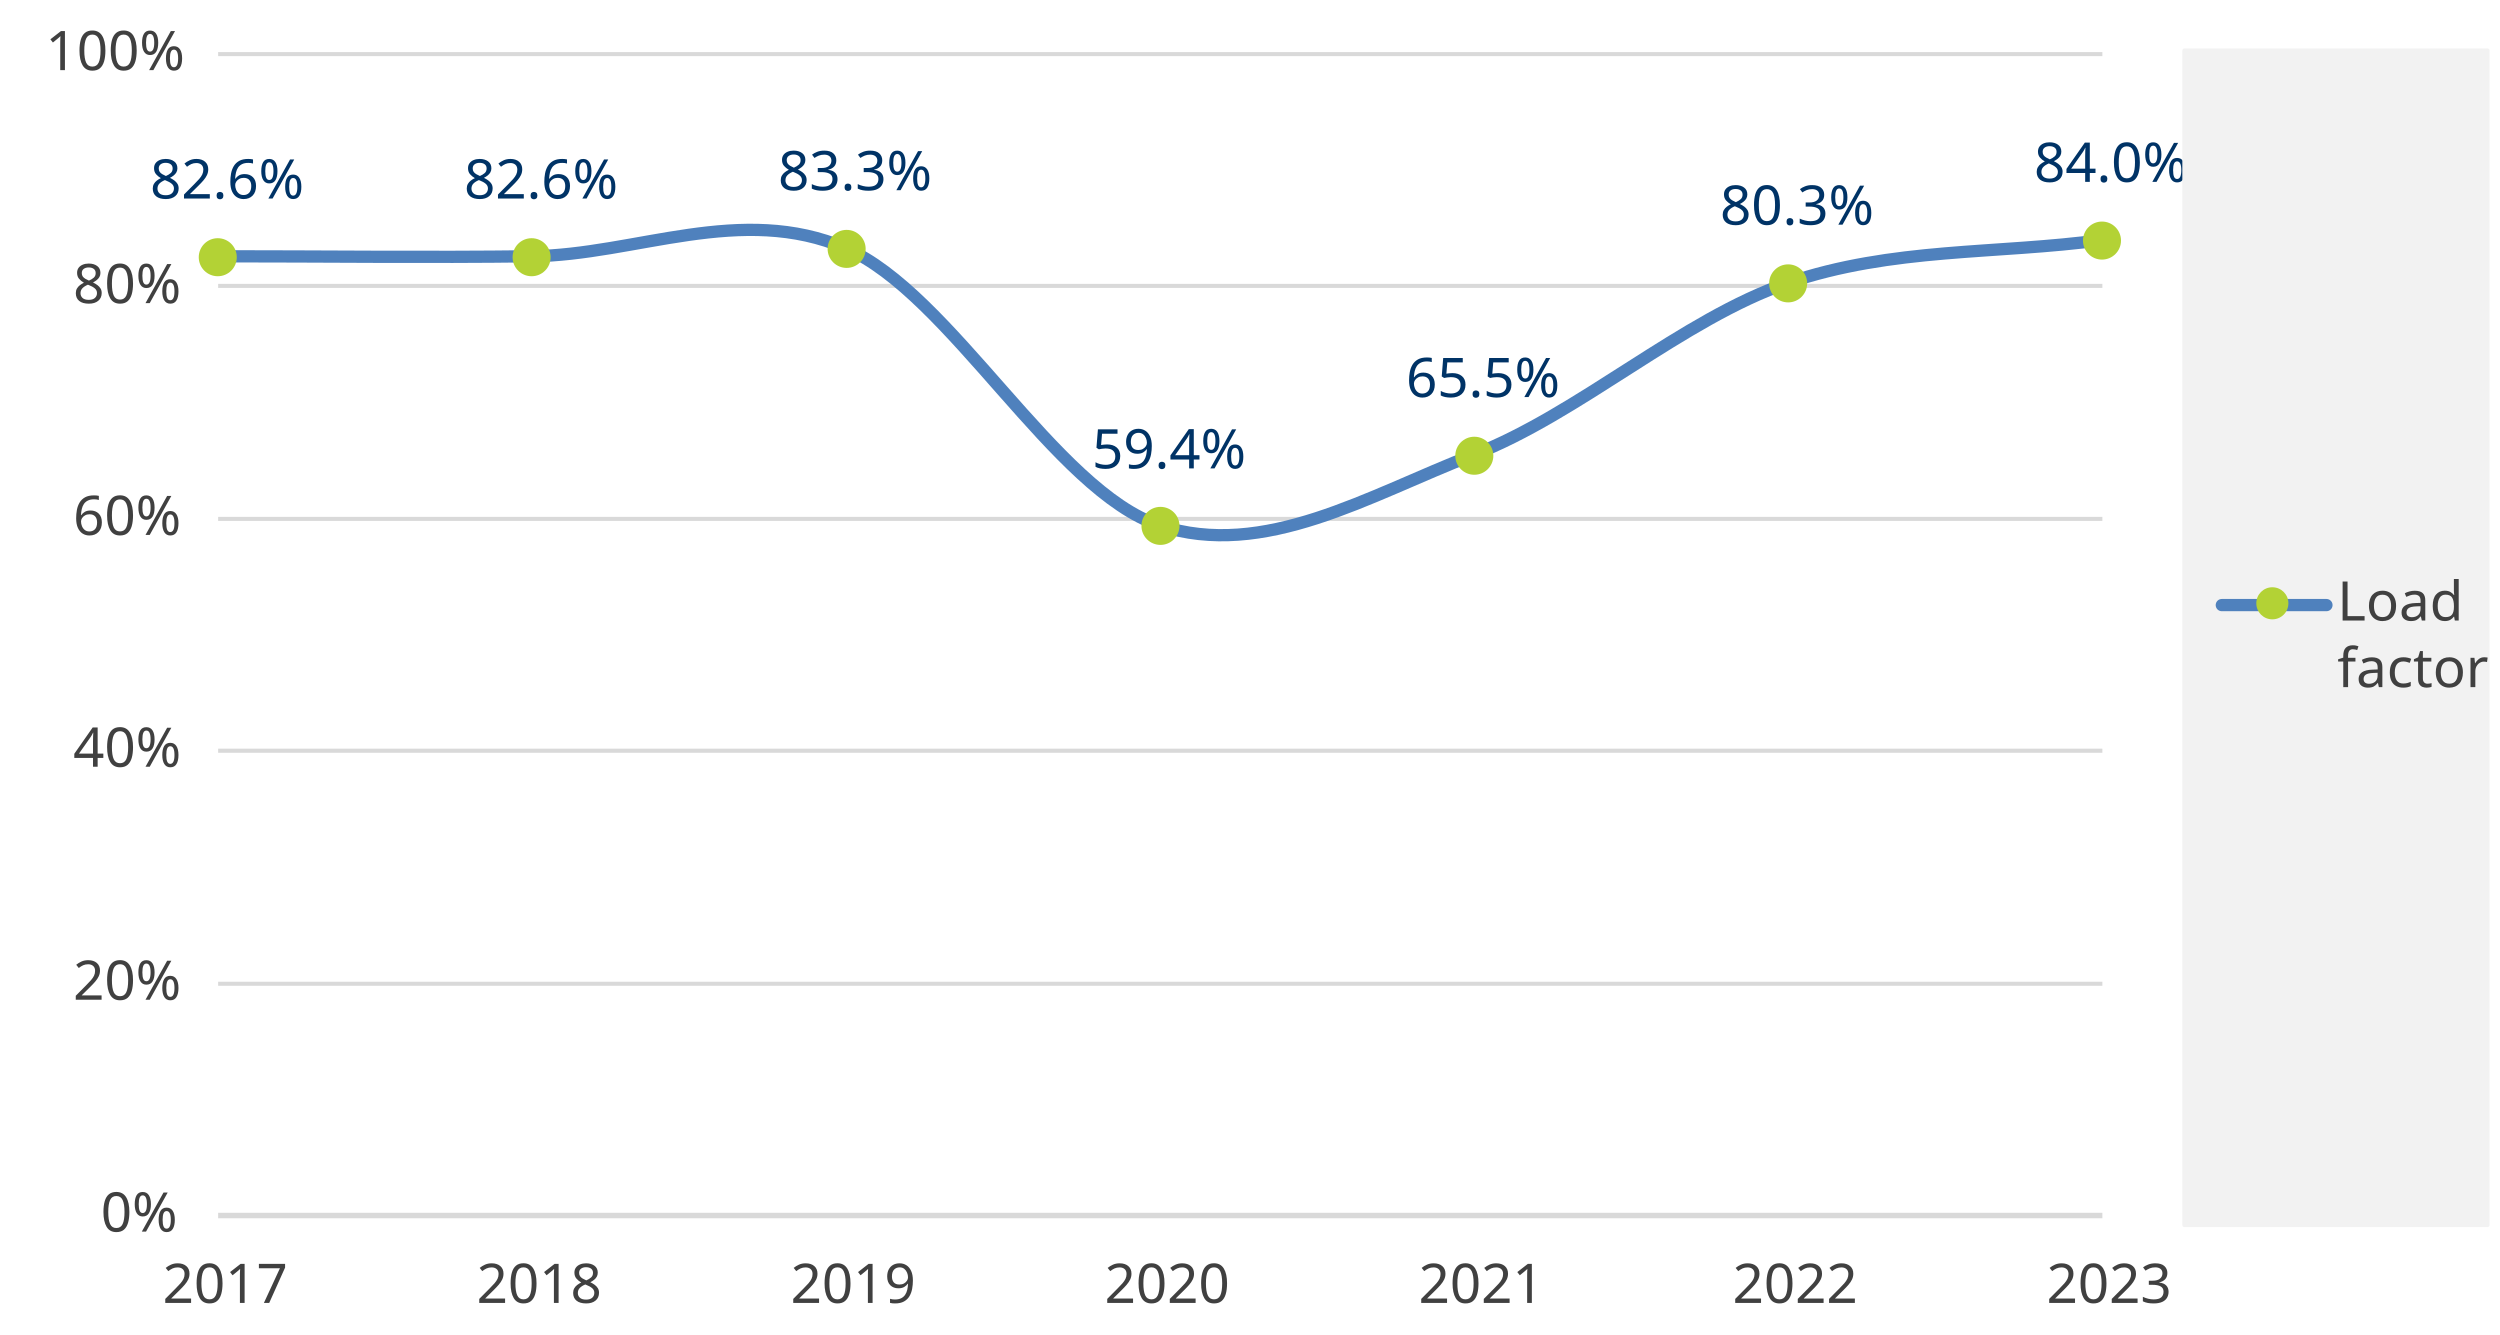
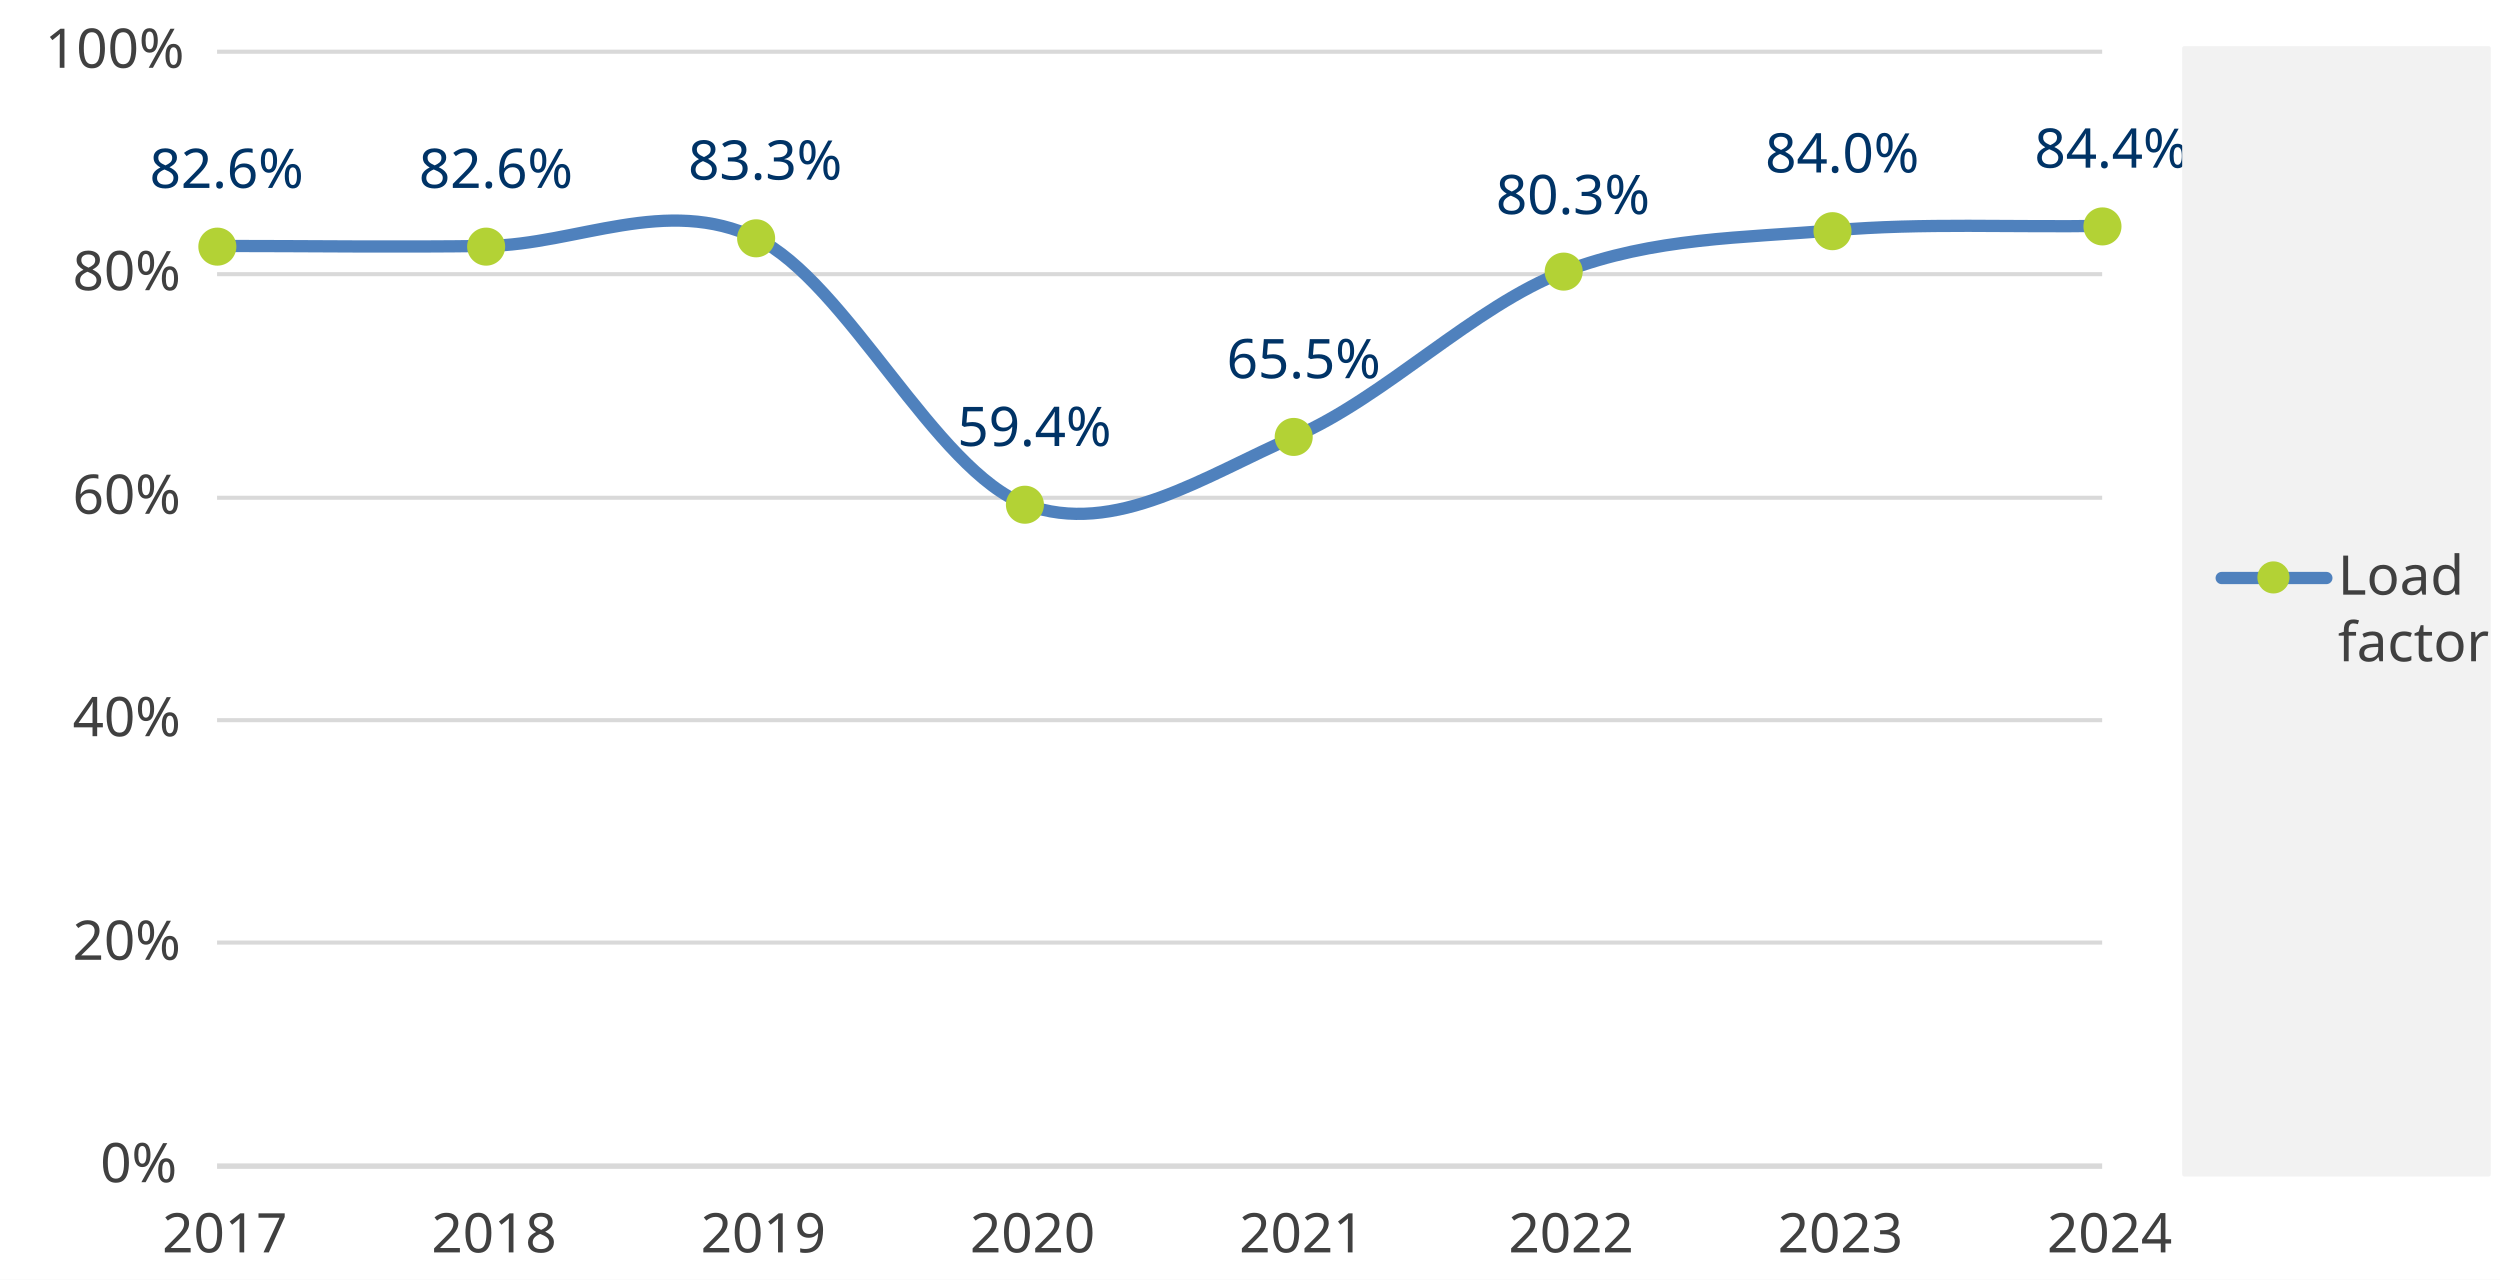
- <svg xmlns="http://www.w3.org/2000/svg" width="2103" height="1123" xml:space="preserve" overflow="hidden">
+ <svg xmlns="http://www.w3.org/2000/svg" width="2102" height="1076" xml:space="preserve" overflow="hidden">
  <defs>
    <clipPath id="clip0">
-       <rect x="699" y="56" width="2103" height="1123" />
+       <rect x="707" y="56" width="2102" height="1076" />
    </clipPath>
  </defs>
-   <g clip-path="url(#clip0)" transform="translate(-699 -56)">
-     <rect x="699" y="56" width="2103" height="1123" fill="#FFFFFF" />
+   <g clip-path="url(#clip0)" transform="translate(-707 -56)">
+     <rect x="707" y="56" width="2102" height="1076" fill="#FFFFFF" />
    <g>
-       <path d="M882.5 883.529 2467.5 883.529M882.5 687.523 2467.5 687.523M882.5 492.516 2467.5 492.516M882.5 296.51 2467.5 296.51M882.5 101.5 2467.5 101.5" stroke="#D9D9D9" stroke-width="3.438" stroke-linejoin="round" stroke-miterlimit="10" fill="none" />
+       <path d="M889.5 848.528 2474.5 848.528M889.5 661.522 2474.5 661.522M889.5 474.516 2474.5 474.516M889.5 286.51 2474.5 286.51M889.5 99.5 2474.5 99.5" stroke="#D9D9D9" stroke-width="3.438" stroke-linejoin="round" stroke-miterlimit="10" fill="none" />
    </g>
    <g>
-       <path d="M882.5 1078.5 2467.5 1078.5" stroke="#D9D9D9" stroke-width="4.583" stroke-linejoin="round" stroke-miterlimit="10" fill="none" fill-rule="evenodd" />
+       <path d="M889.5 1036.5 2474.5 1036.5" stroke="#D9D9D9" stroke-width="4.583" stroke-linejoin="round" stroke-miterlimit="10" fill="none" fill-rule="evenodd" />
    </g>
    <g>
-       <path d="M882 271.577C970.056 271.577 1058.11 272.716 1146.17 271.577 1234.22 270.438 1322.28 227 1410.33 264.744 1498.39 302.488 1586.44 469.083 1674.5 498.041 1762.56 527 1850.61 472.499 1938.67 438.497 2026.72 404.495 2114.78 324.125 2202.83 294.028 2290.89 263.93 2378.94 269.95 2467 257.911" stroke="#4F81BD" stroke-width="10.312" stroke-linecap="round" stroke-linejoin="round" stroke-miterlimit="10" fill="none" />
+       <path d="M890 262.794C965.476 262.794 1040.95 263.888 1116.43 262.794 1191.9 261.701 1267.38 220 1342.86 256.234 1418.33 292.469 1493.81 452.399 1569.29 480.2 1644.76 508 1720.24 455.679 1795.71 423.037 1871.19 390.395 1946.67 313.241 2022.14 284.348 2097.62 255.454 2173.1 256.078 2248.57 249.675 2324.05 243.271 2399.52 247.176 2475 245.927" stroke="#4F81BD" stroke-width="10.312" stroke-linecap="round" stroke-linejoin="round" stroke-miterlimit="10" fill="none" />
    </g>
    <g>
-       <path d="M898.188 272.375C898.188 281.211 891.024 288.374 882.188 288.374 873.351 288.374 866.188 281.211 866.188 272.375 866.188 263.538 873.351 256.375 882.188 256.375 891.024 256.375 898.188 263.538 898.188 272.375Z" fill="#B3D235" />
-       <path d="M1162.19 272.375C1162.19 281.211 1155.02 288.374 1146.19 288.374 1137.35 288.374 1130.19 281.211 1130.19 272.375 1130.19 263.538 1137.35 256.375 1146.19 256.375 1155.02 256.375 1162.19 263.538 1162.19 272.375Z" fill="#B3D235" />
-       <path d="M1427.19 265.374C1427.19 274.211 1420.02 281.374 1411.19 281.374 1402.35 281.374 1395.19 274.211 1395.19 265.374 1395.19 256.538 1402.35 249.374 1411.19 249.374 1420.02 249.374 1427.19 256.538 1427.19 265.374Z" fill="#B3D235" />
-       <path d="M1691.19 498.374C1691.19 507.211 1684.02 514.374 1675.19 514.374 1666.35 514.374 1659.19 507.211 1659.19 498.374 1659.19 489.538 1666.35 482.375 1675.19 482.375 1684.02 482.375 1691.19 489.538 1691.19 498.374Z" fill="#B3D235" />
-       <path d="M1955.19 439.375C1955.19 448.211 1948.02 455.374 1939.19 455.374 1930.35 455.374 1923.19 448.211 1923.19 439.375 1923.19 430.538 1930.35 423.375 1939.19 423.375 1948.02 423.375 1955.19 430.538 1955.19 439.375Z" fill="#B3D235" />
-       <path d="M2219.19 294.375C2219.19 303.211 2212.02 310.374 2203.19 310.374 2194.35 310.374 2187.19 303.211 2187.19 294.375 2187.19 285.538 2194.35 278.375 2203.19 278.375 2212.02 278.375 2219.19 285.538 2219.19 294.375Z" fill="#B3D235" />
-       <path d="M2483.19 258.374C2483.19 267.211 2476.02 274.374 2467.19 274.374 2458.35 274.374 2451.19 267.211 2451.19 258.374 2451.19 249.538 2458.35 242.375 2467.19 242.375 2476.02 242.375 2483.19 249.538 2483.19 258.374Z" fill="#B3D235" />
+       <path d="M905.75 263.375C905.75 272.211 898.587 279.374 889.75 279.374 880.914 279.374 873.75 272.211 873.75 263.375 873.75 254.538 880.914 247.375 889.75 247.375 898.587 247.375 905.75 254.538 905.75 263.375Z" fill="#B3D235" />
+       <path d="M1131.75 263.375C1131.75 272.211 1124.59 279.374 1115.75 279.374 1106.91 279.374 1099.75 272.211 1099.75 263.375 1099.75 254.538 1106.91 247.375 1115.75 247.375 1124.59 247.375 1131.75 254.538 1131.75 263.375Z" fill="#B3D235" />
+       <path d="M1358.75 256.374C1358.75 265.211 1351.59 272.374 1342.75 272.374 1333.91 272.374 1326.75 265.211 1326.75 256.374 1326.75 247.538 1333.91 240.375 1342.75 240.375 1351.59 240.375 1358.75 247.538 1358.75 256.374Z" fill="#B3D235" />
+       <path d="M1584.75 480.374C1584.75 489.211 1577.59 496.374 1568.75 496.374 1559.91 496.374 1552.75 489.211 1552.75 480.374 1552.75 471.538 1559.91 464.375 1568.75 464.375 1577.59 464.375 1584.75 471.538 1584.75 480.374Z" fill="#B3D235" />
+       <path d="M1810.75 423.374C1810.75 432.211 1803.59 439.374 1794.75 439.374 1785.91 439.374 1778.75 432.211 1778.75 423.374 1778.75 414.538 1785.91 407.375 1794.75 407.375 1803.59 407.375 1810.75 414.538 1810.75 423.374Z" fill="#B3D235" />
+       <path d="M2037.75 284.375C2037.75 293.211 2030.59 300.374 2021.75 300.374 2012.91 300.374 2005.75 293.211 2005.75 284.375 2005.75 275.538 2012.91 268.375 2021.75 268.375 2030.59 268.375 2037.75 275.538 2037.75 284.375Z" fill="#B3D235" />
+       <path d="M2263.75 250.375C2263.75 259.211 2256.59 266.374 2247.75 266.374 2238.91 266.374 2231.75 259.211 2231.75 250.375 2231.75 241.538 2238.91 234.375 2247.75 234.375 2256.59 234.375 2263.75 241.538 2263.75 250.375Z" fill="#B3D235" />
+       <path d="M2490.75 246.374C2490.75 255.211 2483.59 262.374 2474.75 262.374 2465.91 262.374 2458.75 255.211 2458.75 246.374 2458.75 237.538 2465.91 230.375 2474.75 230.375 2483.59 230.375 2490.75 237.538 2490.75 246.374Z" fill="#B3D235" />
    </g>
    <g>
-       <text fill="#003366" font-family="Calibri,Calibri_MSFontService,sans-serif" font-weight="400" font-size="46" transform="matrix(1 0 0 1 825.264 223)">82.6%</text>
+       <text fill="#003366" font-family="Calibri,Calibri_MSFontService,sans-serif" font-weight="400" font-size="46" transform="matrix(1 0 0 1 832.826 214)">82.6%</text>
    </g>
    <g>
-       <text fill="#003366" font-family="Calibri,Calibri_MSFontService,sans-serif" font-weight="400" font-size="46" transform="matrix(1 0 0 1 1089.39 223)">82.6%</text>
+       <text fill="#003366" font-family="Calibri,Calibri_MSFontService,sans-serif" font-weight="400" font-size="46" transform="matrix(1 0 0 1 1059.22 214)">82.6%</text>
    </g>
    <g>
-       <text fill="#003366" font-family="Calibri,Calibri_MSFontService,sans-serif" font-weight="400" font-size="46" transform="matrix(1 0 0 1 1353.52 216)">83.3%</text>
+       <text fill="#003366" font-family="Calibri,Calibri_MSFontService,sans-serif" font-weight="400" font-size="46" transform="matrix(1 0 0 1 1285.62 207)">83.3%</text>
    </g>
    <g>
-       <text fill="#003366" font-family="Calibri,Calibri_MSFontService,sans-serif" font-weight="400" font-size="46" transform="matrix(1 0 0 1 1617.65 450)">59.4%</text>
+       <text fill="#003366" font-family="Calibri,Calibri_MSFontService,sans-serif" font-weight="400" font-size="46" transform="matrix(1 0 0 1 1512.01 431)">59.4%</text>
    </g>
    <g>
-       <text fill="#003366" font-family="Calibri,Calibri_MSFontService,sans-serif" font-weight="400" font-size="46" transform="matrix(1 0 0 1 1881.78 390)">65.5%</text>
+       <text fill="#003366" font-family="Calibri,Calibri_MSFontService,sans-serif" font-weight="400" font-size="46" transform="matrix(1 0 0 1 1738.41 374)">65.5%</text>
    </g>
    <g>
-       <text fill="#003366" font-family="Calibri,Calibri_MSFontService,sans-serif" font-weight="400" font-size="46" transform="matrix(1 0 0 1 2145.9 245)">80.3%</text>
+       <text fill="#003366" font-family="Calibri,Calibri_MSFontService,sans-serif" font-weight="400" font-size="46" transform="matrix(1 0 0 1 1964.8 236)">80.3%</text>
    </g>
    <g>
-       <text fill="#003366" font-family="Calibri,Calibri_MSFontService,sans-serif" font-weight="400" font-size="46" transform="matrix(1 0 0 1 2410.03 209)">84.0%</text>
+       <text fill="#003366" font-family="Calibri,Calibri_MSFontService,sans-serif" font-weight="400" font-size="46" transform="matrix(1 0 0 1 2191.2 201)">84.0%</text>
    </g>
    <g>
-       <text fill="#404040" font-family="Calibri,Calibri_MSFontService,sans-serif" font-weight="400" font-size="46" transform="matrix(1 0 0 1 783.769 1092)">0%</text>
+       <text fill="#003366" font-family="Calibri,Calibri_MSFontService,sans-serif" font-weight="400" font-size="46" transform="matrix(1 0 0 1 2417.59 197)">84.4%</text>
    </g>
    <g>
-       <text fill="#404040" font-family="Calibri,Calibri_MSFontService,sans-serif" font-weight="400" font-size="46" transform="matrix(1 0 0 1 760.532 897)">20%</text>
+       <text fill="#404040" font-family="Calibri,Calibri_MSFontService,sans-serif" font-weight="400" font-size="46" transform="matrix(1 0 0 1 791.332 1050)">0%</text>
    </g>
    <g>
-       <text fill="#404040" font-family="Calibri,Calibri_MSFontService,sans-serif" font-weight="400" font-size="46" transform="matrix(1 0 0 1 760.532 701)">40%</text>
+       <text fill="#404040" font-family="Calibri,Calibri_MSFontService,sans-serif" font-weight="400" font-size="46" transform="matrix(1 0 0 1 768.094 863)">20%</text>
    </g>
    <g>
-       <text fill="#404040" font-family="Calibri,Calibri_MSFontService,sans-serif" font-weight="400" font-size="46" transform="matrix(1 0 0 1 760.532 506)">60%</text>
+       <text fill="#404040" font-family="Calibri,Calibri_MSFontService,sans-serif" font-weight="400" font-size="46" transform="matrix(1 0 0 1 768.094 675)">40%</text>
    </g>
    <g>
-       <text fill="#404040" font-family="Calibri,Calibri_MSFontService,sans-serif" font-weight="400" font-size="46" transform="matrix(1 0 0 1 760.532 311)">80%</text>
+       <text fill="#404040" font-family="Calibri,Calibri_MSFontService,sans-serif" font-weight="400" font-size="46" transform="matrix(1 0 0 1 768.094 488)">60%</text>
    </g>
    <g>
-       <text fill="#404040" font-family="Calibri,Calibri_MSFontService,sans-serif" font-weight="400" font-size="46" transform="matrix(1 0 0 1 737.294 115)">100%</text>
+       <text fill="#404040" font-family="Calibri,Calibri_MSFontService,sans-serif" font-weight="400" font-size="46" transform="matrix(1 0 0 1 768.094 300)">80%</text>
    </g>
    <g>
-       <text fill="#404040" font-family="Calibri,Calibri_MSFontService,sans-serif" font-weight="400" font-size="46" transform="matrix(1 0 0 1 835.817 1152)">2017</text>
+       <text fill="#404040" font-family="Calibri,Calibri_MSFontService,sans-serif" font-weight="400" font-size="46" transform="matrix(1 0 0 1 744.857 113)">100%</text>
    </g>
    <g>
-       <text fill="#404040" font-family="Calibri,Calibri_MSFontService,sans-serif" font-weight="400" font-size="46" transform="matrix(1 0 0 1 1099.95 1152)">2018</text>
+       <text fill="#404040" font-family="Calibri,Calibri_MSFontService,sans-serif" font-weight="400" font-size="46" transform="matrix(1 0 0 1 843.379 1109)">2017</text>
    </g>
    <g>
-       <text fill="#404040" font-family="Calibri,Calibri_MSFontService,sans-serif" font-weight="400" font-size="46" transform="matrix(1 0 0 1 1364.07 1152)">2019</text>
+       <text fill="#404040" font-family="Calibri,Calibri_MSFontService,sans-serif" font-weight="400" font-size="46" transform="matrix(1 0 0 1 1069.77 1109)">2018</text>
    </g>
    <g>
-       <text fill="#404040" font-family="Calibri,Calibri_MSFontService,sans-serif" font-weight="400" font-size="46" transform="matrix(1 0 0 1 1628.2 1152)">2020</text>
+       <text fill="#404040" font-family="Calibri,Calibri_MSFontService,sans-serif" font-weight="400" font-size="46" transform="matrix(1 0 0 1 1296.17 1109)">2019</text>
    </g>
    <g>
-       <text fill="#404040" font-family="Calibri,Calibri_MSFontService,sans-serif" font-weight="400" font-size="46" transform="matrix(1 0 0 1 1892.33 1152)">2021</text>
+       <text fill="#404040" font-family="Calibri,Calibri_MSFontService,sans-serif" font-weight="400" font-size="46" transform="matrix(1 0 0 1 1522.57 1109)">2020</text>
    </g>
    <g>
-       <text fill="#404040" font-family="Calibri,Calibri_MSFontService,sans-serif" font-weight="400" font-size="46" transform="matrix(1 0 0 1 2156.46 1152)">2022</text>
+       <text fill="#404040" font-family="Calibri,Calibri_MSFontService,sans-serif" font-weight="400" font-size="46" transform="matrix(1 0 0 1 1748.96 1109)">2021</text>
    </g>
    <g>
-       <text fill="#404040" font-family="Calibri,Calibri_MSFontService,sans-serif" font-weight="400" font-size="46" transform="matrix(1 0 0 1 2420.58 1152)">2023</text>
+       <text fill="#404040" font-family="Calibri,Calibri_MSFontService,sans-serif" font-weight="400" font-size="46" transform="matrix(1 0 0 1 1975.36 1109)">2022</text>
    </g>
    <g>
-       <rect x="2536.5" y="98.5" width="255" height="988" stroke="#F2F2F2" stroke-width="3.438" stroke-linejoin="round" stroke-miterlimit="10" fill="#F2F2F2" />
+       <text fill="#404040" font-family="Calibri,Calibri_MSFontService,sans-serif" font-weight="400" font-size="46" transform="matrix(1 0 0 1 2201.75 1109)">2023</text>
    </g>
    <g>
-       <path d="M2568 565 2656 565" stroke="#4F81BD" stroke-width="10.312" stroke-linecap="round" stroke-linejoin="round" stroke-miterlimit="10" fill="none" fill-rule="evenodd" />
+       <text fill="#404040" font-family="Calibri,Calibri_MSFontService,sans-serif" font-weight="400" font-size="46" transform="matrix(1 0 0 1 2428.15 1109)">2024</text>
    </g>
    <g>
-       <path d="M2624 563.5C2624 570.956 2617.96 577 2610.5 577 2603.04 577 2597 570.956 2597 563.5 2597 556.044 2603.04 550 2610.5 550 2617.96 550 2624 556.044 2624 563.5Z" fill="#B3D235" />
+       <rect x="2543.5" y="96.5" width="256" height="947" stroke="#F2F2F2" stroke-width="3.438" stroke-linejoin="round" stroke-miterlimit="10" fill="#F2F2F2" />
    </g>
    <g>
-       <text fill="#404040" font-family="Calibri,Calibri_MSFontService,sans-serif" font-weight="400" font-size="46" transform="matrix(1 0 0 1 2665.14 578)">Load</text>
+       <path d="M2575 542 2663 542" stroke="#4F81BD" stroke-width="10.312" stroke-linecap="round" stroke-linejoin="round" stroke-miterlimit="10" fill="none" fill-rule="evenodd" />
    </g>
    <g>
-       <text fill="#404040" font-family="Calibri,Calibri_MSFontService,sans-serif" font-weight="400" font-size="46" transform="matrix(1 0 0 1 2665.14 634)">factor</text>
+       <path d="M2632 541.5C2632 548.956 2625.96 555 2618.5 555 2611.04 555 2605 548.956 2605 541.5 2605 534.044 2611.04 528 2618.5 528 2625.96 528 2632 534.044 2632 541.5Z" fill="#B3D235" />
+     </g>
+     <g>
+       <text fill="#404040" font-family="Calibri,Calibri_MSFontService,sans-serif" font-weight="400" font-size="46" transform="matrix(1 0 0 1 2672.7 556)">Load</text>
+     </g>
+     <g>
+       <text fill="#404040" font-family="Calibri,Calibri_MSFontService,sans-serif" font-weight="400" font-size="46" transform="matrix(1 0 0 1 2672.7 612)">factor</text>
    </g>
  </g>
</svg>
